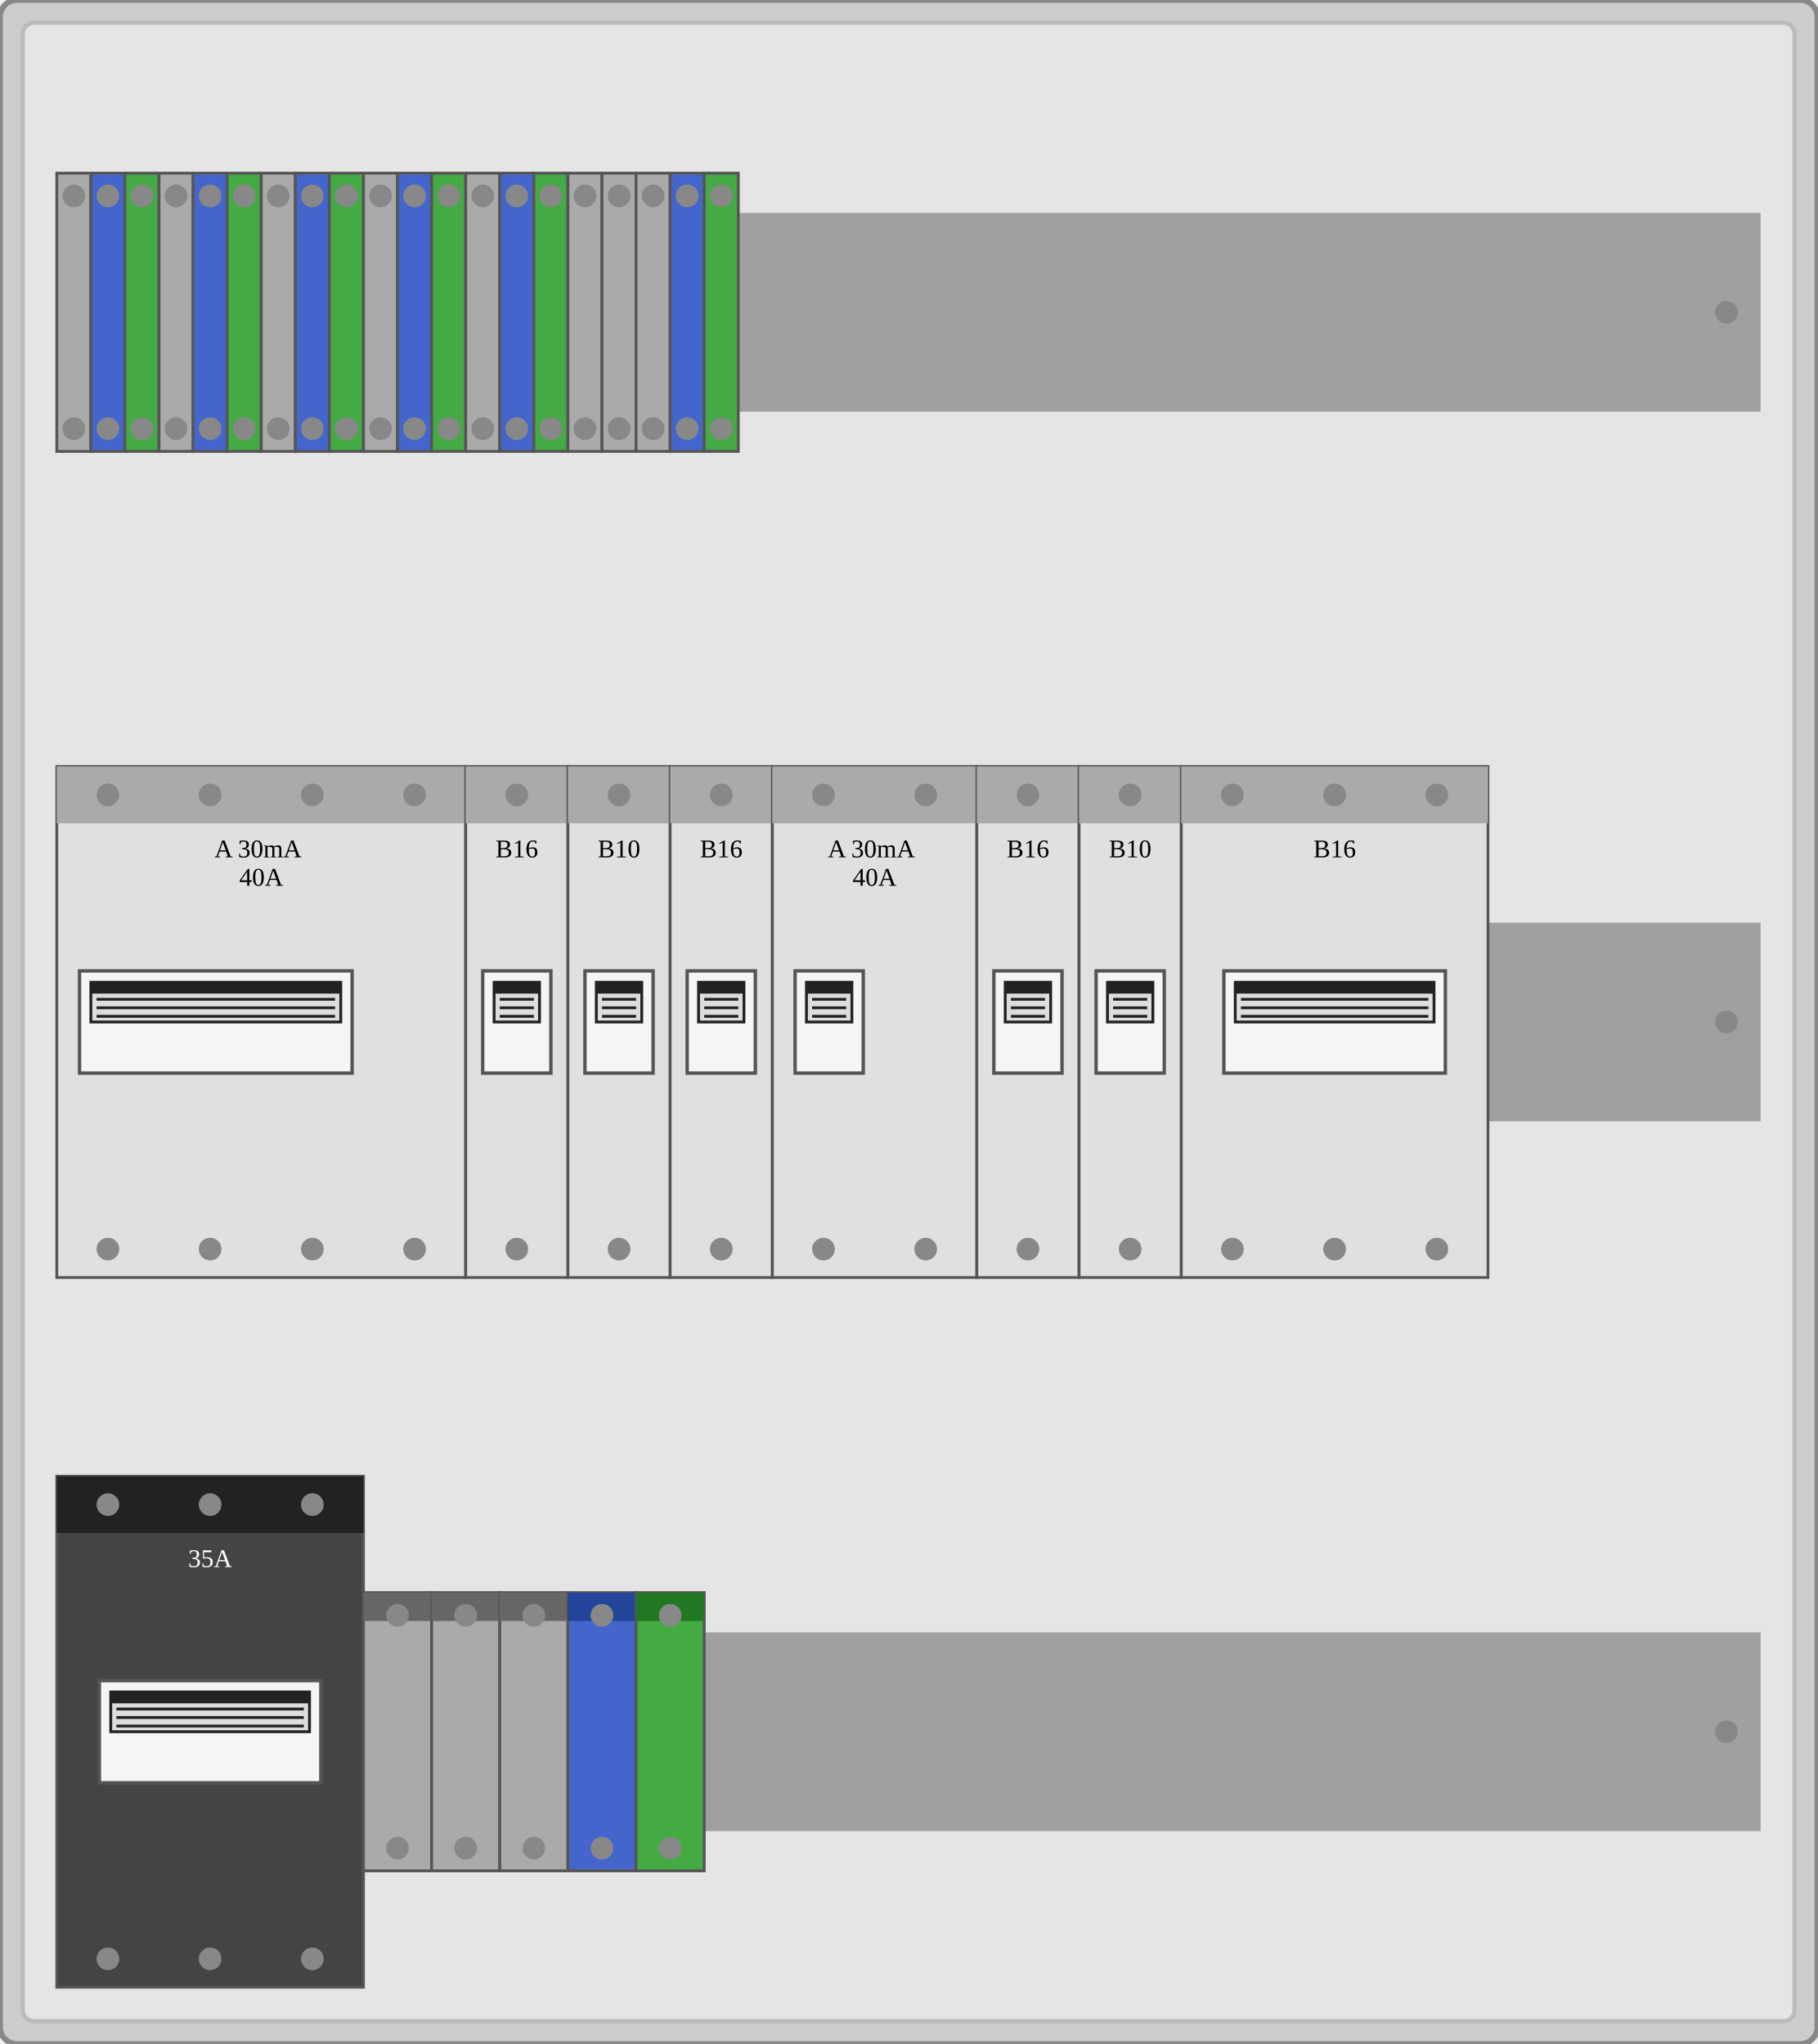
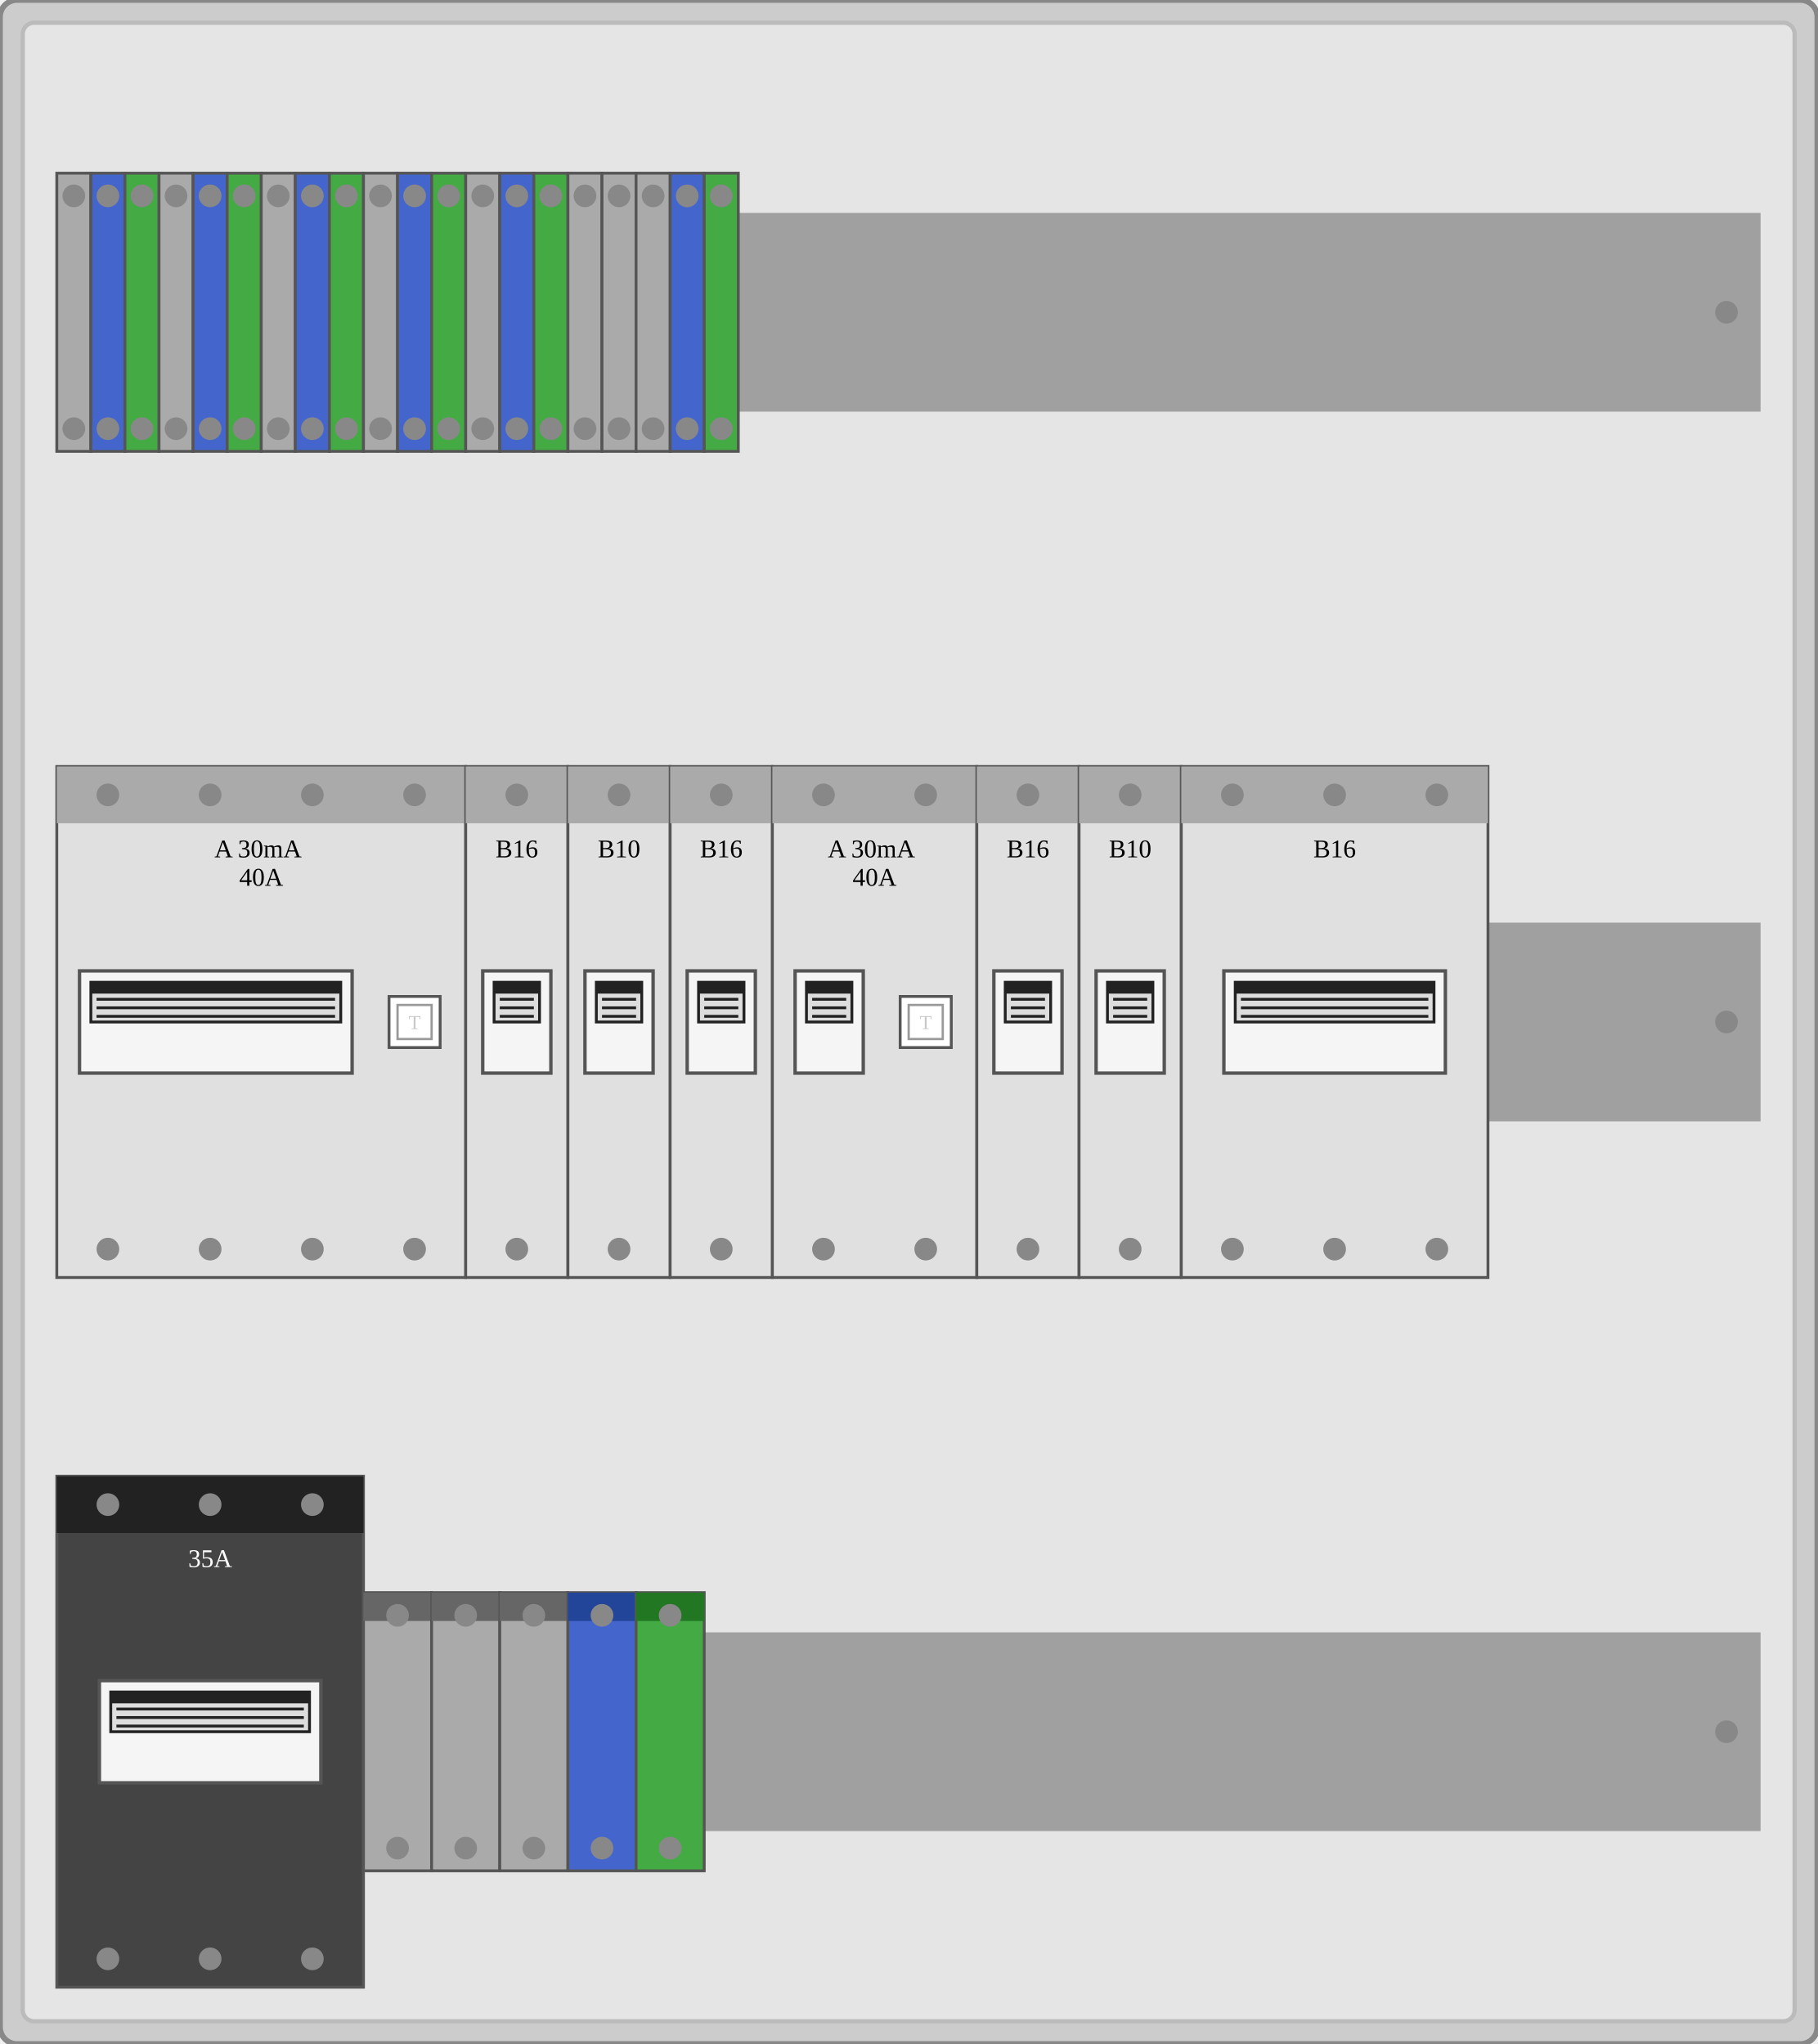
<svg xmlns="http://www.w3.org/2000/svg" width="640" height="720" viewBox="0 0 640 720">
  <rect x="0" y="0" width="640" height="720" rx="6" fill="#cccccc" stroke="#888888" stroke-width="2" />
  <rect x="8" y="8" width="624" height="704" rx="4" fill="#e5e5e5" stroke="#bbbbbb" stroke-width="1.5" />
  <g transform="translate(20, 20)">
    <rect x="0" y="55" width="600" height="70" fill="#a0a0a0" />
    <rect x="0" y="41" width="12" height="98" fill="#aaaaaa" stroke="#555555" stroke-width="1" />
    <circle cx="6" cy="49" r="4" fill="#888888" data-querschnitt="2.5" data-farbe="schwarz" data-netz="N19" data-bauteil="Reihenklemme_L_SK1" style="cursor: pointer;" />
    <circle cx="6" cy="131" r="4" fill="#888888" data-querschnitt="2.5" data-farbe="schwarz" data-netz="N31" data-bauteil="Reihenklemme_L_SK1" style="cursor: pointer;" />
    <rect x="12" y="41" width="12" height="98" fill="#4466cc" stroke="#555555" stroke-width="1" />
    <circle cx="18" cy="49" r="4" fill="#888888" data-querschnitt="2.5" data-farbe="blau" data-netz="N15" data-bauteil="Reihenklemme_N_SK1" style="cursor: pointer;" />
    <circle cx="18" cy="131" r="4" fill="#888888" data-querschnitt="2.5" data-farbe="blau" data-netz="N32" data-bauteil="Reihenklemme_N_SK1" style="cursor: pointer;" />
    <rect x="24" y="41" width="12" height="98" fill="#44aa44" stroke="#555555" stroke-width="1" />
    <circle cx="30" cy="49" r="4" fill="#888888" data-querschnitt="2.5" data-farbe="gn-ge" data-netz="N13" data-bauteil="Reihenklemme_PE_SK1" style="cursor: pointer;" />
    <circle cx="30" cy="131" r="4" fill="#888888" data-querschnitt="2.5" data-farbe="gn-ge" data-netz="N33" data-bauteil="Reihenklemme_PE_SK1" style="cursor: pointer;" />
    <rect x="36" y="41" width="12" height="98" fill="#aaaaaa" stroke="#555555" stroke-width="1" />
    <circle cx="42" cy="49" r="4" fill="#888888" data-querschnitt="1.5" data-farbe="braun" data-netz="N20" data-bauteil="Reihenklemme_L_SK2" style="cursor: pointer;" />
    <circle cx="42" cy="131" r="4" fill="#888888" data-querschnitt="1.5" data-farbe="braun" data-netz="N34" data-bauteil="Reihenklemme_L_SK2" style="cursor: pointer;" />
    <rect x="48" y="41" width="12" height="98" fill="#4466cc" stroke="#555555" stroke-width="1" />
    <circle cx="54" cy="49" r="4" fill="#888888" data-querschnitt="2.5" data-farbe="blau" data-netz="N15" data-bauteil="Reihenklemme_N_SK2" style="cursor: pointer;" />
    <circle cx="54" cy="131" r="4" fill="#888888" data-querschnitt="1.5" data-farbe="blau" data-netz="N35" data-bauteil="Reihenklemme_N_SK2" style="cursor: pointer;" />
    <rect x="60" y="41" width="12" height="98" fill="#44aa44" stroke="#555555" stroke-width="1" />
    <circle cx="66" cy="49" r="4" fill="#888888" data-querschnitt="1.5" data-farbe="gn-ge" data-netz="N36" data-bauteil="Reihenklemme_PE_SK2" style="cursor: pointer;" />
    <circle cx="66" cy="131" r="4" fill="#888888" data-querschnitt="1.5" data-farbe="gn-ge" data-netz="N36" data-bauteil="Reihenklemme_PE_SK2" style="cursor: pointer;" />
    <rect x="72" y="41" width="12" height="98" fill="#aaaaaa" stroke="#555555" stroke-width="1" />
    <circle cx="78" cy="49" r="4" fill="#888888" data-querschnitt="2.5" data-farbe="grau" data-netz="N21" data-bauteil="Reihenklemme_L_SK3" style="cursor: pointer;" />
    <circle cx="78" cy="131" r="4" fill="#888888" data-querschnitt="2.5" data-farbe="grau" data-netz="N37" data-bauteil="Reihenklemme_L_SK3" style="cursor: pointer;" />
    <rect x="84" y="41" width="12" height="98" fill="#4466cc" stroke="#555555" stroke-width="1" />
    <circle cx="90" cy="49" r="4" fill="#888888" data-querschnitt="2.5" data-farbe="blau" data-netz="N15" data-bauteil="Reihenklemme_N_SK3" style="cursor: pointer;" />
    <circle cx="90" cy="131" r="4" fill="#888888" data-querschnitt="2.5" data-farbe="blau" data-netz="N38" data-bauteil="Reihenklemme_N_SK3" style="cursor: pointer;" />
    <rect x="96" y="41" width="12" height="98" fill="#44aa44" stroke="#555555" stroke-width="1" />
    <circle cx="102" cy="49" r="4" fill="#888888" data-querschnitt="2.5" data-farbe="gn-ge" data-netz="N39" data-bauteil="Reihenklemme_PE_SK3" style="cursor: pointer;" />
    <circle cx="102" cy="131" r="4" fill="#888888" data-querschnitt="2.5" data-farbe="gn-ge" data-netz="N39" data-bauteil="Reihenklemme_PE_SK3" style="cursor: pointer;" />
    <rect x="108" y="41" width="12" height="98" fill="#aaaaaa" stroke="#555555" stroke-width="1" />
    <circle cx="114" cy="49" r="4" fill="#888888" data-querschnitt="2.5" data-farbe="schwarz" data-netz="N25" data-bauteil="Reihenklemme_L_SK4" style="cursor: pointer;" />
    <circle cx="114" cy="131" r="4" fill="#888888" data-querschnitt="2.5" data-farbe="schwarz" data-netz="N40" data-bauteil="Reihenklemme_L_SK4" style="cursor: pointer;" />
    <rect x="120" y="41" width="12" height="98" fill="#4466cc" stroke="#555555" stroke-width="1" />
    <circle cx="126" cy="49" r="4" fill="#888888" data-querschnitt="2.5" data-farbe="blau" data-netz="N22" data-bauteil="Reihenklemme_N_SK4" style="cursor: pointer;" />
    <circle cx="126" cy="131" r="4" fill="#888888" data-querschnitt="2.5" data-farbe="blau" data-netz="N41" data-bauteil="Reihenklemme_N_SK4" style="cursor: pointer;" />
    <rect x="132" y="41" width="12" height="98" fill="#44aa44" stroke="#555555" stroke-width="1" />
    <circle cx="138" cy="49" r="4" fill="#888888" data-querschnitt="2.5" data-farbe="gn-ge" data-netz="N42" data-bauteil="Reihenklemme_PE_SK4" style="cursor: pointer;" />
    <circle cx="138" cy="131" r="4" fill="#888888" data-querschnitt="2.5" data-farbe="gn-ge" data-netz="N42" data-bauteil="Reihenklemme_PE_SK4" style="cursor: pointer;" />
    <rect x="144" y="41" width="12" height="98" fill="#aaaaaa" stroke="#555555" stroke-width="1" />
    <circle cx="150" cy="49" r="4" fill="#888888" data-querschnitt="1.5" data-farbe="schwarz" data-netz="N26" data-bauteil="Reihenklemme_L_SK5" style="cursor: pointer;" />
    <circle cx="150" cy="131" r="4" fill="#888888" data-querschnitt="1.5" data-farbe="schwarz" data-netz="N43" data-bauteil="Reihenklemme_L_SK5" style="cursor: pointer;" />
    <rect x="156" y="41" width="12" height="98" fill="#4466cc" stroke="#555555" stroke-width="1" />
    <circle cx="162" cy="49" r="4" fill="#888888" data-querschnitt="2.5" data-farbe="blau" data-netz="N22" data-bauteil="Reihenklemme_N_SK5" style="cursor: pointer;" />
    <circle cx="162" cy="131" r="4" fill="#888888" data-querschnitt="1.5" data-farbe="blau" data-netz="N44" data-bauteil="Reihenklemme_N_SK5" style="cursor: pointer;" />
    <rect x="168" y="41" width="12" height="98" fill="#44aa44" stroke="#555555" stroke-width="1" />
    <circle cx="174" cy="49" r="4" fill="#888888" data-querschnitt="1.5" data-farbe="gn-ge" data-netz="N45" data-bauteil="Reihenklemme_PE_SK5" style="cursor: pointer;" />
    <circle cx="174" cy="131" r="4" fill="#888888" data-querschnitt="1.5" data-farbe="gn-ge" data-netz="N45" data-bauteil="Reihenklemme_PE_SK5" style="cursor: pointer;" />
    <rect x="180" y="41" width="12" height="98" fill="#aaaaaa" stroke="#555555" stroke-width="1" />
    <circle cx="186" cy="49" r="4" fill="#888888" data-querschnitt="2.5" data-farbe="schwarz" data-netz="N27" data-bauteil="Reihenklemme_L1_SK6" style="cursor: pointer;" />
    <circle cx="186" cy="131" r="4" fill="#888888" data-querschnitt="2.5" data-farbe="schwarz" data-netz="N46" data-bauteil="Reihenklemme_L1_SK6" style="cursor: pointer;" />
    <rect x="192" y="41" width="12" height="98" fill="#aaaaaa" stroke="#555555" stroke-width="1" />
    <circle cx="198" cy="49" r="4" fill="#888888" data-querschnitt="2.5" data-farbe="braun" data-netz="N28" data-bauteil="Reihenklemme_L2_SK6" style="cursor: pointer;" />
    <circle cx="198" cy="131" r="4" fill="#888888" data-querschnitt="2.5" data-farbe="braun" data-netz="N47" data-bauteil="Reihenklemme_L2_SK6" style="cursor: pointer;" />
    <rect x="204" y="41" width="12" height="98" fill="#aaaaaa" stroke="#555555" stroke-width="1" />
    <circle cx="210" cy="49" r="4" fill="#888888" data-querschnitt="2.5" data-farbe="grau" data-netz="N29" data-bauteil="Reihenklemme_L3_SK6" style="cursor: pointer;" />
    <circle cx="210" cy="131" r="4" fill="#888888" data-querschnitt="2.5" data-farbe="grau" data-netz="N48" data-bauteil="Reihenklemme_L3_SK6" style="cursor: pointer;" />
    <rect x="216" y="41" width="12" height="98" fill="#4466cc" stroke="#555555" stroke-width="1" />
    <circle cx="222" cy="49" r="4" fill="#888888" data-querschnitt="10" data-farbe="blau" data-netz="N12" data-bauteil="Reihenklemme_N_SK6" style="cursor: pointer;" />
    <circle cx="222" cy="131" r="4" fill="#888888" data-querschnitt="2.5" data-farbe="blau" data-netz="N49" data-bauteil="Reihenklemme_N_SK6" style="cursor: pointer;" />
    <rect x="228" y="41" width="12" height="98" fill="#44aa44" stroke="#555555" stroke-width="1" />
    <circle cx="234" cy="49" r="4" fill="#888888" data-querschnitt="2.5" data-farbe="gn-ge" data-netz="N50" data-bauteil="Reihenklemme_PE_SK6" style="cursor: pointer;" />
    <circle cx="234" cy="131" r="4" fill="#888888" data-querschnitt="2.5" data-farbe="gn-ge" data-netz="N50" data-bauteil="Reihenklemme_PE_SK6" style="cursor: pointer;" />
    <circle cx="588" cy="90" r="4" fill="#888888" data-querschnitt="null" data-farbe="blank" data-netz="N30" data-bauteil="H3" style="cursor: pointer;" />
    <rect x="0" y="305" width="600" height="70" fill="#a0a0a0" />
    <rect x="0" y="250" width="144" height="180" fill="#e0e0e0" stroke="#555555" stroke-width="1" />
    <rect x="0" y="250" width="144" height="20" fill="#aaaaaa" />
    <text x="72" y="282" text-anchor="middle" font-size="9" fill="#000000">
      <tspan x="72" dy="0">A 30mA</tspan>
      <tspan x="72" dy="10">40A</tspan>
    </text>
-     <g style="cursor: pointer;">
+     <g data-schalter="RCD1" style="cursor: pointer;">
      <rect x="8" y="322" width="96" height="36" fill="#f5f5f5" stroke="#555555" stroke-width="1.2" />
      <g>
        <rect x="12" y="326" width="88" height="14" fill="#dddddd" stroke="#222222" stroke-width="1" />
        <rect x="12" y="326" width="88" height="4" fill="#222222" />
        <line x1="14" x2="98" y1="332" y2="332" stroke="#222222" stroke-width="1" />
        <line x1="14" x2="98" y1="335" y2="335" stroke="#222222" stroke-width="1" />
        <line x1="14" x2="98" y1="338" y2="338" stroke="#222222" stroke-width="1" />
      </g>
+     </g>
+     <g data-prueftaste="RCD1">
+       <rect x="117" y="331" width="18" height="18" fill="#ffffff" stroke="#555555" stroke-width="1" style="cursor: pointer;" />
+       <rect x="120" y="334" width="12" height="12" fill="#ffffff" stroke="#999999" stroke-width="0.8" style="cursor: pointer;" />
+       <text x="126" y="342.5" text-anchor="middle" font-size="7" fill="#c8c8c8" pointer-events="none">T</text>
    </g>
    <circle cx="18" cy="260" r="4" fill="#888888" data-querschnitt="10" data-farbe="schwarz" data-netz="N9" data-bauteil="RCD1" style="cursor: pointer;" />
    <circle cx="18" cy="420" r="4" fill="#888888" data-querschnitt="2.5" data-farbe="schwarz" data-netz="N16" data-bauteil="RCD1" style="cursor: pointer;" />
    <circle cx="54" cy="260" r="4" fill="#888888" data-querschnitt="10" data-farbe="braun" data-netz="N10" data-bauteil="RCD1" style="cursor: pointer;" />
    <circle cx="54" cy="420" r="4" fill="#888888" data-querschnitt="1.5" data-farbe="braun" data-netz="N17" data-bauteil="RCD1" style="cursor: pointer;" />
    <circle cx="90" cy="260" r="4" fill="#888888" data-querschnitt="10" data-farbe="grau" data-netz="N11" data-bauteil="RCD1" style="cursor: pointer;" />
    <circle cx="90" cy="420" r="4" fill="#888888" data-querschnitt="2.5" data-farbe="grau" data-netz="N18" data-bauteil="RCD1" style="cursor: pointer;" />
    <circle cx="126" cy="260" r="4" fill="#888888" data-querschnitt="10" data-farbe="blau" data-netz="N12" data-bauteil="RCD1" style="cursor: pointer;" />
    <circle cx="126" cy="420" r="4" fill="#888888" data-querschnitt="2.5" data-farbe="blau" data-netz="N15" data-bauteil="RCD1" style="cursor: pointer;" />
    <rect x="144" y="250" width="36" height="180" fill="#e0e0e0" stroke="#555555" stroke-width="1" />
    <rect x="144" y="250" width="36" height="20" fill="#aaaaaa" />
    <text x="162" y="282" text-anchor="middle" font-size="9" fill="#000000">
      <tspan x="162" dy="0">B16</tspan>
    </text>
-     <g style="cursor: pointer;">
+     <g data-schalter="LS1" style="cursor: pointer;">
      <rect x="150" y="322" width="24" height="36" fill="#f5f5f5" stroke="#555555" stroke-width="1.2" />
      <g>
        <rect x="154" y="326" width="16" height="14" fill="#dddddd" stroke="#222222" stroke-width="1" />
        <rect x="154" y="326" width="16" height="4" fill="#222222" />
        <line x1="156" x2="168" y1="332" y2="332" stroke="#222222" stroke-width="1" />
        <line x1="156" x2="168" y1="335" y2="335" stroke="#222222" stroke-width="1" />
        <line x1="156" x2="168" y1="338" y2="338" stroke="#222222" stroke-width="1" />
      </g>
    </g>
    <circle cx="162" cy="260" r="4" fill="#888888" data-querschnitt="2.5" data-farbe="schwarz" data-netz="N16" data-bauteil="LS1" style="cursor: pointer;" />
    <circle cx="162" cy="420" r="4" fill="#888888" data-querschnitt="2.5" data-farbe="schwarz" data-netz="N19" data-bauteil="LS1" style="cursor: pointer;" />
    <rect x="180" y="250" width="36" height="180" fill="#e0e0e0" stroke="#555555" stroke-width="1" />
    <rect x="180" y="250" width="36" height="20" fill="#aaaaaa" />
    <text x="198" y="282" text-anchor="middle" font-size="9" fill="#000000">
      <tspan x="198" dy="0">B10</tspan>
    </text>
-     <g style="cursor: pointer;">
+     <g data-schalter="LS2" style="cursor: pointer;">
      <rect x="186" y="322" width="24" height="36" fill="#f5f5f5" stroke="#555555" stroke-width="1.2" />
      <g>
        <rect x="190" y="326" width="16" height="14" fill="#dddddd" stroke="#222222" stroke-width="1" />
        <rect x="190" y="326" width="16" height="4" fill="#222222" />
        <line x1="192" x2="204" y1="332" y2="332" stroke="#222222" stroke-width="1" />
        <line x1="192" x2="204" y1="335" y2="335" stroke="#222222" stroke-width="1" />
        <line x1="192" x2="204" y1="338" y2="338" stroke="#222222" stroke-width="1" />
      </g>
    </g>
    <circle cx="198" cy="260" r="4" fill="#888888" data-querschnitt="1.5" data-farbe="braun" data-netz="N17" data-bauteil="LS2" style="cursor: pointer;" />
    <circle cx="198" cy="420" r="4" fill="#888888" data-querschnitt="1.5" data-farbe="braun" data-netz="N20" data-bauteil="LS2" style="cursor: pointer;" />
    <rect x="216" y="250" width="36" height="180" fill="#e0e0e0" stroke="#555555" stroke-width="1" />
    <rect x="216" y="250" width="36" height="20" fill="#aaaaaa" />
    <text x="234" y="282" text-anchor="middle" font-size="9" fill="#000000">
      <tspan x="234" dy="0">B16</tspan>
    </text>
-     <g style="cursor: pointer;">
+     <g data-schalter="LS3" style="cursor: pointer;">
      <rect x="222" y="322" width="24" height="36" fill="#f5f5f5" stroke="#555555" stroke-width="1.2" />
      <g>
        <rect x="226" y="326" width="16" height="14" fill="#dddddd" stroke="#222222" stroke-width="1" />
        <rect x="226" y="326" width="16" height="4" fill="#222222" />
        <line x1="228" x2="240" y1="332" y2="332" stroke="#222222" stroke-width="1" />
        <line x1="228" x2="240" y1="335" y2="335" stroke="#222222" stroke-width="1" />
        <line x1="228" x2="240" y1="338" y2="338" stroke="#222222" stroke-width="1" />
      </g>
    </g>
    <circle cx="234" cy="260" r="4" fill="#888888" data-querschnitt="2.5" data-farbe="grau" data-netz="N18" data-bauteil="LS3" style="cursor: pointer;" />
    <circle cx="234" cy="420" r="4" fill="#888888" data-querschnitt="2.5" data-farbe="grau" data-netz="N21" data-bauteil="LS3" style="cursor: pointer;" />
    <rect x="252" y="250" width="72" height="180" fill="#e0e0e0" stroke="#555555" stroke-width="1" />
    <rect x="252" y="250" width="72" height="20" fill="#aaaaaa" />
    <text x="288" y="282" text-anchor="middle" font-size="9" fill="#000000">
      <tspan x="288" dy="0">A 30mA</tspan>
      <tspan x="288" dy="10">40A</tspan>
    </text>
-     <g style="cursor: pointer;">
+     <g data-schalter="RCD2" style="cursor: pointer;">
      <rect x="260" y="322" width="24" height="36" fill="#f5f5f5" stroke="#555555" stroke-width="1.2" />
      <g>
        <rect x="264" y="326" width="16" height="14" fill="#dddddd" stroke="#222222" stroke-width="1" />
        <rect x="264" y="326" width="16" height="4" fill="#222222" />
        <line x1="266" x2="278" y1="332" y2="332" stroke="#222222" stroke-width="1" />
        <line x1="266" x2="278" y1="335" y2="335" stroke="#222222" stroke-width="1" />
        <line x1="266" x2="278" y1="338" y2="338" stroke="#222222" stroke-width="1" />
      </g>
+     </g>
+     <g data-prueftaste="RCD2">
+       <rect x="297" y="331" width="18" height="18" fill="#ffffff" stroke="#555555" stroke-width="1" style="cursor: pointer;" />
+       <rect x="300" y="334" width="12" height="12" fill="#ffffff" stroke="#999999" stroke-width="0.8" style="cursor: pointer;" />
+       <text x="306" y="342.5" text-anchor="middle" font-size="7" fill="#c8c8c8" pointer-events="none">T</text>
    </g>
    <circle cx="270" cy="260" r="4" fill="#888888" data-querschnitt="10" data-farbe="schwarz" data-netz="N9" data-bauteil="RCD2" style="cursor: pointer;" />
    <circle cx="270" cy="420" r="4" fill="#888888" data-querschnitt="2.5" data-farbe="schwarz" data-netz="N23" data-netz-weitere="N24" data-bauteil="RCD2" style="cursor: pointer;" />
    <circle cx="306" cy="260" r="4" fill="#888888" data-querschnitt="10" data-farbe="blau" data-netz="N12" data-bauteil="RCD2" style="cursor: pointer;" />
    <circle cx="306" cy="420" r="4" fill="#888888" data-querschnitt="2.5" data-farbe="blau" data-netz="N22" data-bauteil="RCD2" style="cursor: pointer;" />
    <rect x="324" y="250" width="36" height="180" fill="#e0e0e0" stroke="#555555" stroke-width="1" />
    <rect x="324" y="250" width="36" height="20" fill="#aaaaaa" />
    <text x="342" y="282" text-anchor="middle" font-size="9" fill="#000000">
      <tspan x="342" dy="0">B16</tspan>
    </text>
-     <g style="cursor: pointer;">
+     <g data-schalter="LS4" style="cursor: pointer;">
      <rect x="330" y="322" width="24" height="36" fill="#f5f5f5" stroke="#555555" stroke-width="1.2" />
      <g>
        <rect x="334" y="326" width="16" height="14" fill="#dddddd" stroke="#222222" stroke-width="1" />
        <rect x="334" y="326" width="16" height="4" fill="#222222" />
        <line x1="336" x2="348" y1="332" y2="332" stroke="#222222" stroke-width="1" />
        <line x1="336" x2="348" y1="335" y2="335" stroke="#222222" stroke-width="1" />
        <line x1="336" x2="348" y1="338" y2="338" stroke="#222222" stroke-width="1" />
      </g>
    </g>
    <circle cx="342" cy="260" r="4" fill="#888888" data-querschnitt="2.5" data-farbe="schwarz" data-netz="N23" data-bauteil="LS4" style="cursor: pointer;" />
    <circle cx="342" cy="420" r="4" fill="#888888" data-querschnitt="2.5" data-farbe="schwarz" data-netz="N25" data-bauteil="LS4" style="cursor: pointer;" />
    <rect x="360" y="250" width="36" height="180" fill="#e0e0e0" stroke="#555555" stroke-width="1" />
    <rect x="360" y="250" width="36" height="20" fill="#aaaaaa" />
    <text x="378" y="282" text-anchor="middle" font-size="9" fill="#000000">
      <tspan x="378" dy="0">B10</tspan>
    </text>
-     <g style="cursor: pointer;">
+     <g data-schalter="LS5" style="cursor: pointer;">
      <rect x="366" y="322" width="24" height="36" fill="#f5f5f5" stroke="#555555" stroke-width="1.2" />
      <g>
        <rect x="370" y="326" width="16" height="14" fill="#dddddd" stroke="#222222" stroke-width="1" />
        <rect x="370" y="326" width="16" height="4" fill="#222222" />
        <line x1="372" x2="384" y1="332" y2="332" stroke="#222222" stroke-width="1" />
        <line x1="372" x2="384" y1="335" y2="335" stroke="#222222" stroke-width="1" />
        <line x1="372" x2="384" y1="338" y2="338" stroke="#222222" stroke-width="1" />
      </g>
    </g>
    <circle cx="378" cy="260" r="4" fill="#888888" data-querschnitt="1.5" data-farbe="schwarz" data-netz="N24" data-bauteil="LS5" style="cursor: pointer;" />
    <circle cx="378" cy="420" r="4" fill="#888888" data-querschnitt="1.5" data-farbe="schwarz" data-netz="N26" data-bauteil="LS5" style="cursor: pointer;" />
    <rect x="396" y="250" width="108" height="180" fill="#e0e0e0" stroke="#555555" stroke-width="1" />
    <rect x="396" y="250" width="108" height="20" fill="#aaaaaa" />
    <text x="450" y="282" text-anchor="middle" font-size="9" fill="#000000">
      <tspan x="450" dy="0">B16</tspan>
    </text>
-     <g style="cursor: pointer;">
+     <g data-schalter="LS6" style="cursor: pointer;">
      <rect x="411" y="322" width="78" height="36" fill="#f5f5f5" stroke="#555555" stroke-width="1.2" />
      <g>
        <rect x="415" y="326" width="70" height="14" fill="#dddddd" stroke="#222222" stroke-width="1" />
        <rect x="415" y="326" width="70" height="4" fill="#222222" />
        <line x1="417" x2="483" y1="332" y2="332" stroke="#222222" stroke-width="1" />
        <line x1="417" x2="483" y1="335" y2="335" stroke="#222222" stroke-width="1" />
        <line x1="417" x2="483" y1="338" y2="338" stroke="#222222" stroke-width="1" />
      </g>
    </g>
    <circle cx="414" cy="260" r="4" fill="#888888" data-querschnitt="10" data-farbe="schwarz" data-netz="N9" data-bauteil="LS6" style="cursor: pointer;" />
    <circle cx="414" cy="420" r="4" fill="#888888" data-querschnitt="2.5" data-farbe="schwarz" data-netz="N27" data-bauteil="LS6" style="cursor: pointer;" />
    <circle cx="450" cy="260" r="4" fill="#888888" data-querschnitt="10" data-farbe="braun" data-netz="N10" data-bauteil="LS6" style="cursor: pointer;" />
    <circle cx="450" cy="420" r="4" fill="#888888" data-querschnitt="2.5" data-farbe="braun" data-netz="N28" data-bauteil="LS6" style="cursor: pointer;" />
    <circle cx="486" cy="260" r="4" fill="#888888" data-querschnitt="10" data-farbe="grau" data-netz="N11" data-bauteil="LS6" style="cursor: pointer;" />
    <circle cx="486" cy="420" r="4" fill="#888888" data-querschnitt="2.5" data-farbe="grau" data-netz="N29" data-bauteil="LS6" style="cursor: pointer;" />
    <circle cx="588" cy="340" r="4" fill="#888888" data-querschnitt="null" data-farbe="blank" data-bauteil="H2" style="cursor: pointer;" />
    <rect x="0" y="555" width="600" height="70" fill="#a0a0a0" />
    <rect x="0" y="500" width="108" height="180" fill="#444444" stroke="#555555" stroke-width="1" />
    <rect x="0" y="500" width="108" height="20" fill="#222222" />
    <text x="54" y="532" text-anchor="middle" font-size="9" fill="#ffffff">
      <tspan x="54" dy="0">35A</tspan>
    </text>
-     <g style="cursor: pointer;">
+     <g data-schalter="Hauptschalter" style="cursor: pointer;">
      <rect x="15" y="572" width="78" height="36" fill="#f5f5f5" stroke="#555555" stroke-width="1.2" />
      <g>
        <rect x="19" y="576" width="70" height="14" fill="#dddddd" stroke="#222222" stroke-width="1" />
        <rect x="19" y="576" width="70" height="4" fill="#222222" />
        <line x1="21" x2="87" y1="582" y2="582" stroke="#222222" stroke-width="1" />
        <line x1="21" x2="87" y1="585" y2="585" stroke="#222222" stroke-width="1" />
        <line x1="21" x2="87" y1="588" y2="588" stroke="#222222" stroke-width="1" />
      </g>
    </g>
    <circle cx="18" cy="510" r="4" fill="#888888" data-querschnitt="10" data-farbe="schwarz" data-netz="N6" data-bauteil="Hauptschalter" style="cursor: pointer;" />
    <circle cx="18" cy="670" r="4" fill="#888888" data-querschnitt="10" data-farbe="schwarz" data-netz="N9" data-bauteil="Hauptschalter" style="cursor: pointer;" />
    <circle cx="54" cy="510" r="4" fill="#888888" data-querschnitt="10" data-farbe="braun" data-netz="N7" data-bauteil="Hauptschalter" style="cursor: pointer;" />
    <circle cx="54" cy="670" r="4" fill="#888888" data-querschnitt="10" data-farbe="braun" data-netz="N10" data-bauteil="Hauptschalter" style="cursor: pointer;" />
    <circle cx="90" cy="510" r="4" fill="#888888" data-querschnitt="10" data-farbe="grau" data-netz="N8" data-bauteil="Hauptschalter" style="cursor: pointer;" />
    <circle cx="90" cy="670" r="4" fill="#888888" data-querschnitt="10" data-farbe="grau" data-netz="N11" data-bauteil="Hauptschalter" style="cursor: pointer;" />
    <rect x="108" y="541" width="24" height="98" fill="#aaaaaa" stroke="#555555" stroke-width="1" />
    <rect x="108" y="541" width="24" height="10" fill="#666666" />
    <circle cx="120" cy="549" r="4" fill="#888888" data-querschnitt="16" data-farbe="schwarz" data-netz="N1" data-bauteil="L1-Klemme" style="cursor: pointer;" />
    <circle cx="120" cy="631" r="4" fill="#888888" data-querschnitt="10" data-farbe="schwarz" data-netz="N6" data-bauteil="L1-Klemme" style="cursor: pointer;" />
    <rect x="132" y="541" width="24" height="98" fill="#aaaaaa" stroke="#555555" stroke-width="1" />
    <rect x="132" y="541" width="24" height="10" fill="#666666" />
    <circle cx="144" cy="549" r="4" fill="#888888" data-querschnitt="16" data-farbe="braun" data-netz="N2" data-bauteil="L2-Klemme" style="cursor: pointer;" />
    <circle cx="144" cy="631" r="4" fill="#888888" data-querschnitt="10" data-farbe="braun" data-netz="N7" data-bauteil="L2-Klemme" style="cursor: pointer;" />
    <rect x="156" y="541" width="24" height="98" fill="#aaaaaa" stroke="#555555" stroke-width="1" />
    <rect x="156" y="541" width="24" height="10" fill="#666666" />
    <circle cx="168" cy="549" r="4" fill="#888888" data-querschnitt="16" data-farbe="grau" data-netz="N3" data-bauteil="L3-Klemme" style="cursor: pointer;" />
    <circle cx="168" cy="631" r="4" fill="#888888" data-querschnitt="10" data-farbe="grau" data-netz="N8" data-bauteil="L3-Klemme" style="cursor: pointer;" />
    <rect x="180" y="541" width="24" height="98" fill="#4466cc" stroke="#555555" stroke-width="1" />
    <rect x="180" y="541" width="24" height="10" fill="#224499" />
    <circle cx="192" cy="549" r="4" fill="#888888" data-querschnitt="16" data-farbe="blau" data-netz="N4" data-bauteil="N-Klemme" style="cursor: pointer;" />
    <circle cx="192" cy="631" r="4" fill="#888888" data-querschnitt="10" data-farbe="blau" data-netz="N12" data-bauteil="N-Klemme" style="cursor: pointer;" />
    <rect x="204" y="541" width="24" height="98" fill="#44aa44" stroke="#555555" stroke-width="1" />
    <rect x="204" y="541" width="24" height="10" fill="#227722" />
    <circle cx="216" cy="549" r="4" fill="#888888" data-querschnitt="16" data-farbe="gn-ge" data-netz="N5" data-bauteil="PE-Klemme" style="cursor: pointer;" />
    <circle cx="216" cy="631" r="4" fill="#888888" data-querschnitt="2.5" data-farbe="gn-ge" data-netz="N13" data-bauteil="PE-Klemme" style="cursor: pointer;" />
    <circle cx="588" cy="590" r="4" fill="#888888" data-querschnitt="null" data-farbe="blank" data-netz="N14" data-bauteil="H1" style="cursor: pointer;" />
  </g>
</svg>
